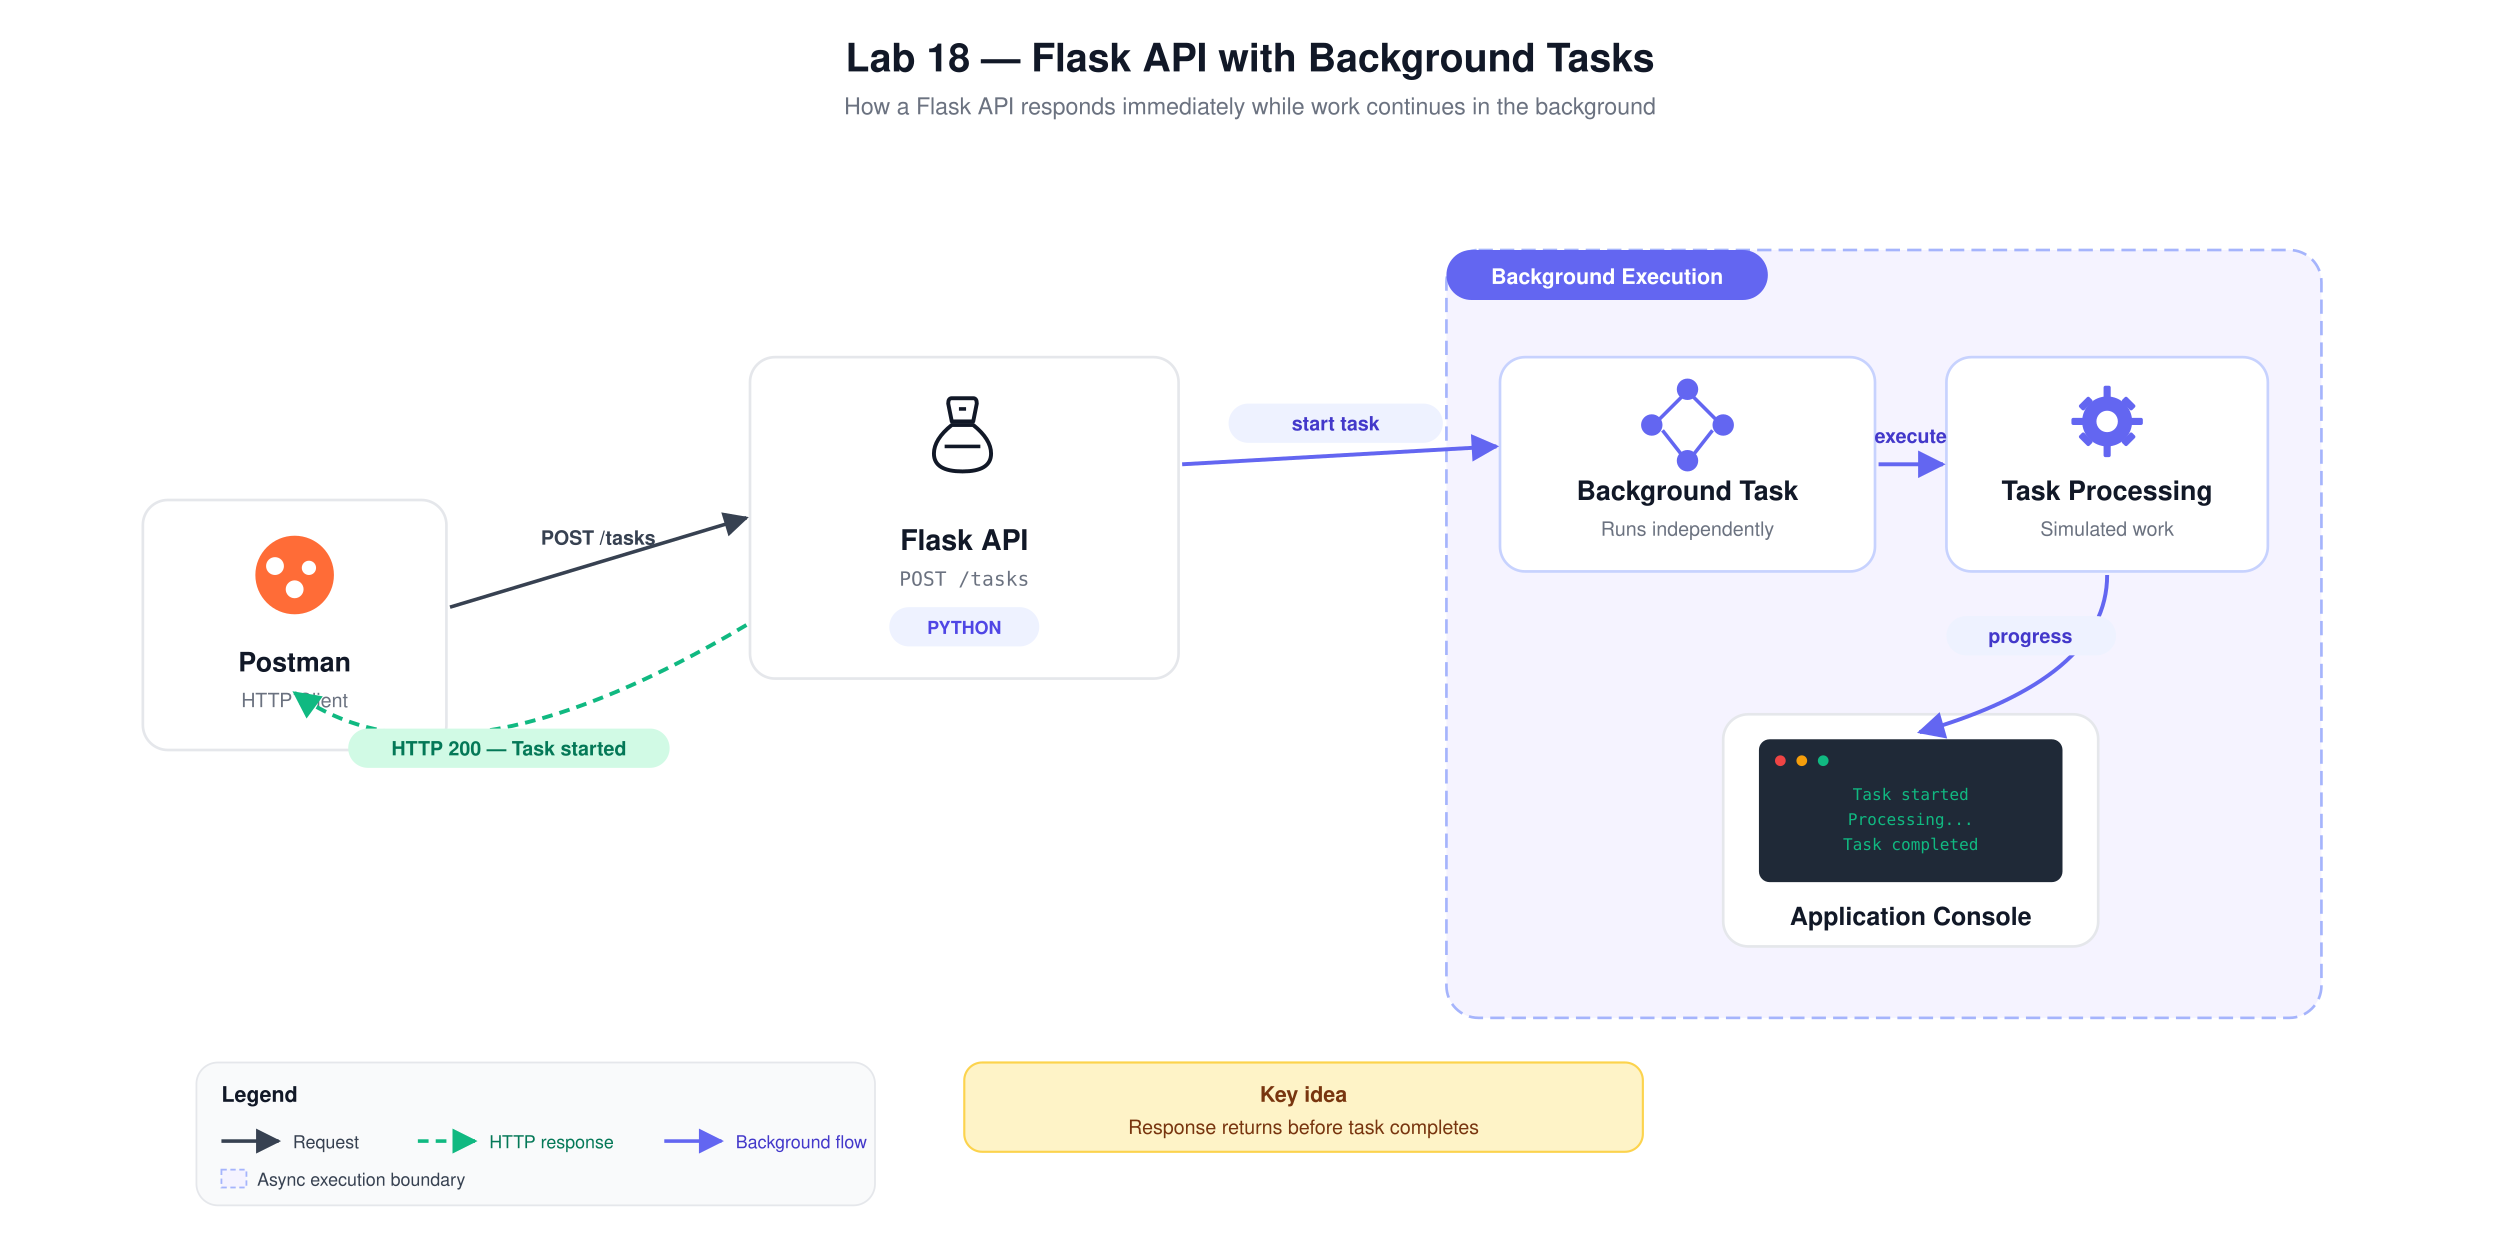
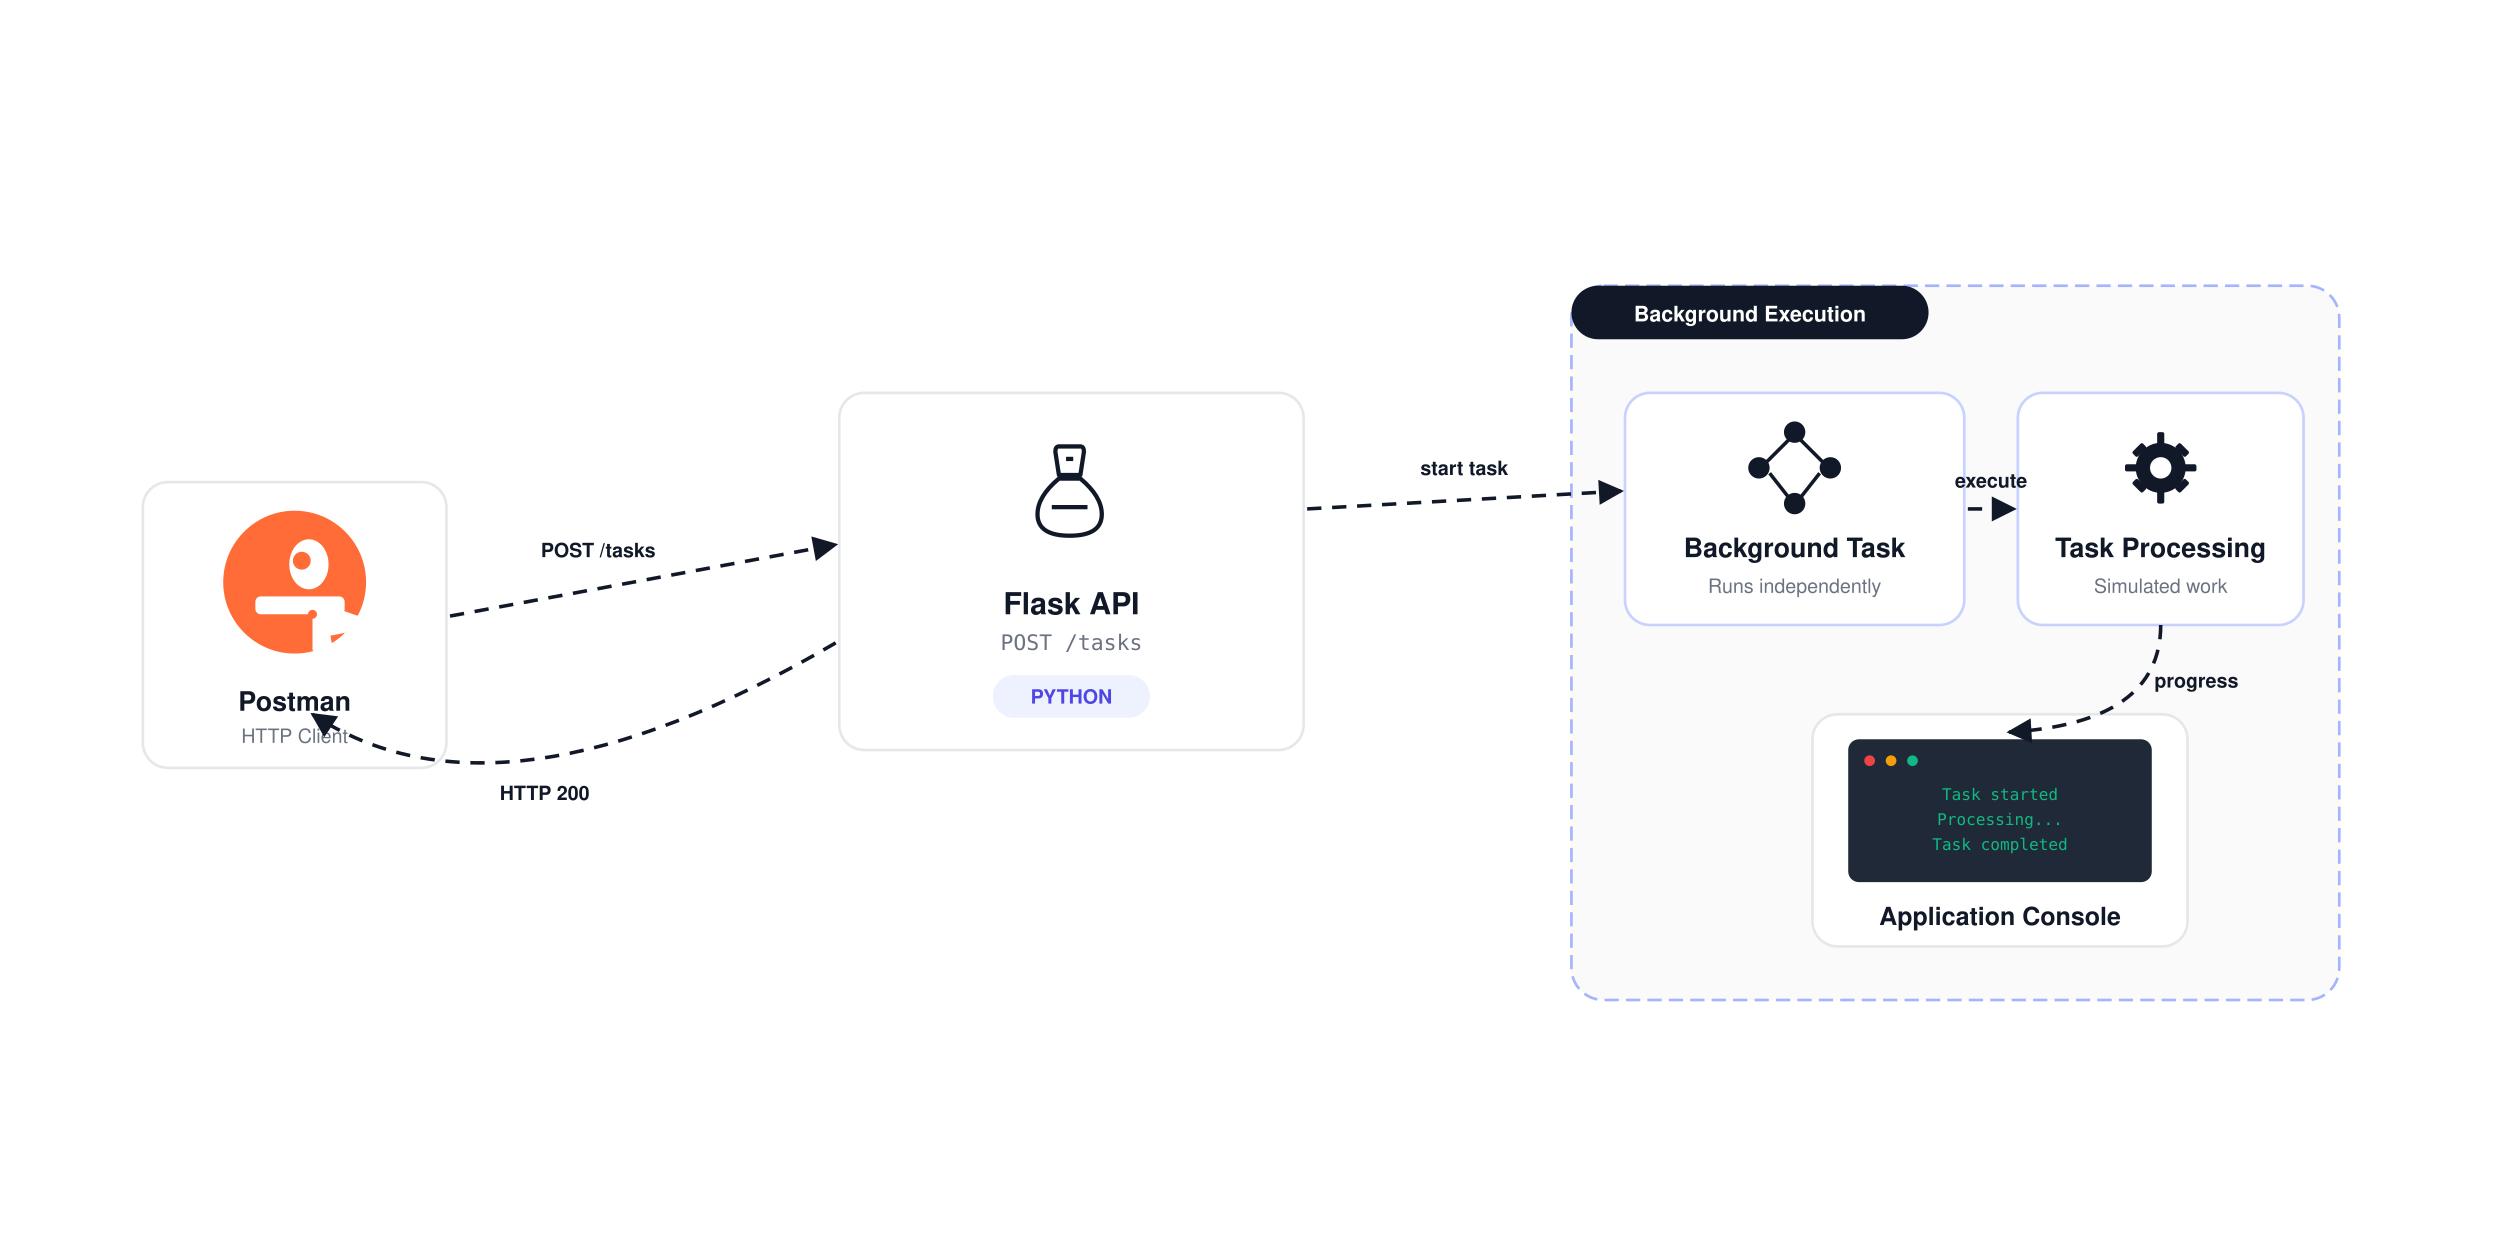
<svg xmlns="http://www.w3.org/2000/svg" viewBox="0 0 1400 700" font-family="-apple-system, BlinkMacSystemFont, 'Segoe UI', Helvetica, Arial, sans-serif">
  <rect width="1400" height="700" fill="#ffffff" />
  <defs>
    <marker id="arrow" viewBox="0 0 10 10" refX="9" refY="5" markerWidth="7" markerHeight="7" orient="auto-start-reverse">
-       <path d="M 0 0 L 10 5 L 0 10 z" fill="#374151" />
+       <path d="M 0 0 L 10 5 L 0 10 z" fill="#111827" />
    </marker>
-     <marker id="arrow-response" viewBox="0 0 10 10" refX="9" refY="5" markerWidth="7" markerHeight="7" orient="auto-start-reverse">
-       <path d="M 0 0 L 10 5 L 0 10 z" fill="#10b981" />
-     </marker>
-     <marker id="arrow-bg" viewBox="0 0 10 10" refX="9" refY="5" markerWidth="7" markerHeight="7" orient="auto-start-reverse">
-       <path d="M 0 0 L 10 5 L 0 10 z" fill="#6366f1" />
-     </marker>
+     <style>
+       .flow {
+         stroke-dasharray: 8 6;
+         animation: dash 1.2s linear infinite;
+       }
+       @keyframes dash {
+         from { stroke-dashoffset: 0; }
+         to   { stroke-dashoffset: -28; }
+       }
+     </style>
  </defs>
-   <text x="700" y="40" text-anchor="middle" font-size="22" font-weight="700" fill="#111827">Lab 18 — Flask API with Background Tasks</text>
-   <text x="700" y="64" text-anchor="middle" font-size="13" fill="#6b7280">How a Flask API responds immediately while work continues in the background</text>
-   <g transform="translate(80, 280)">
-     <rect width="170" height="140" rx="14" fill="#ffffff" stroke="#e5e7eb" stroke-width="1.5" />
-     <g transform="translate(60, 20)">
-       <circle cx="25" cy="22" r="22" fill="#ff6c37" />
-       <circle cx="14" cy="17" r="5" fill="#ffffff" />
-       <circle cx="33" cy="18" r="4" fill="#ffffff" />
-       <circle cx="25" cy="30" r="5" fill="#ffffff" />
-       <circle cx="25" cy="22" r="22" fill="none" stroke="#ffffff" stroke-width="0" />
+   <g transform="translate(80, 270)">
+     <rect width="170" height="160" rx="14" fill="#ffffff" stroke="#e5e7eb" stroke-width="1.5" />
+     <g transform="translate(45, 16)">
+       <circle cx="40" cy="40" r="40" fill="#ff6c37" />
+       <ellipse cx="48" cy="30" rx="11" ry="14" fill="#ffffff" />
+       <circle cx="44" cy="28" r="5" fill="#ff6c37" />
+       <rect x="18" y="48" width="50" height="10" rx="3" fill="#ffffff" />
+       <path d="M 50 50 L 90 64 L 60 70 L 64 90 L 50 78 Z" fill="#ffffff" />
+       <circle cx="50" cy="58" r="2.5" fill="#ff6c37" />
    </g>
-     <text x="85" y="96" text-anchor="middle" font-size="15" font-weight="600" fill="#111827">Postman</text>
-     <text x="85" y="116" text-anchor="middle" font-size="11" fill="#6b7280">HTTP Client</text>
+     <text x="85" y="128" text-anchor="middle" font-size="15" font-weight="600" fill="#111827">Postman</text>
+     <text x="85" y="146" text-anchor="middle" font-size="11" fill="#6b7280">HTTP Client</text>
  </g>
-   <g transform="translate(420, 200)">
-     <rect width="240" height="180" rx="14" fill="#ffffff" stroke="#e5e7eb" stroke-width="1.5" />
-     <g transform="translate(95, 18)">
-       <path d="M 30 5 Q 32 5 32 8 L 30 18 L 18 18 L 16 8 Q 16 5 18 5 Z" fill="none" stroke="#111827" stroke-width="2.2" stroke-linejoin="round" />
-       <line x1="22" y1="11" x2="26" y2="11" stroke="#111827" stroke-width="2" />
-       <path d="M 18 20 Q 8 28 8 36 Q 8 46 24 46 Q 40 46 40 36 Q 40 28 30 20 Z" fill="none" stroke="#111827" stroke-width="2.2" stroke-linejoin="round" />
-       <line x1="14" y1="32" x2="34" y2="32" stroke="#111827" stroke-width="2" />
+   <g transform="translate(470, 220)">
+     <rect width="260" height="200" rx="14" fill="#ffffff" stroke="#e5e7eb" stroke-width="1.5" />
+     <g transform="translate(105, 22)">
+       <path d="M 30 8 Q 32 8 32 11 L 30 24 L 18 24 L 16 11 Q 16 8 18 8 Z" fill="none" stroke="#111827" stroke-width="2.4" stroke-linejoin="round" />
+       <line x1="22" y1="15" x2="26" y2="15" stroke="#111827" stroke-width="2.4" />
+       <path d="M 18 26 Q 6 36 6 46 Q 6 58 24 58 Q 42 58 42 46 Q 42 36 30 26 Z" fill="none" stroke="#111827" stroke-width="2.4" stroke-linejoin="round" />
+       <line x1="14" y1="42" x2="34" y2="42" stroke="#111827" stroke-width="2.4" />
    </g>
-     <text x="120" y="108" text-anchor="middle" font-size="16" font-weight="600" fill="#111827">Flask API</text>
-     <text x="120" y="128" text-anchor="middle" font-size="11" font-family="Menlo, Consolas, monospace" fill="#6b7280">POST /tasks</text>
-     <rect x="78" y="140" width="84" height="22" rx="11" fill="#eef2ff" />
-     <text x="120" y="155" text-anchor="middle" font-size="10" font-weight="700" fill="#4f46e5">PYTHON</text>
+     <text x="130" y="124" text-anchor="middle" font-size="17" font-weight="700" fill="#111827">Flask API</text>
+     <text x="130" y="144" text-anchor="middle" font-size="12" font-family="Menlo, Consolas, monospace" fill="#6b7280">POST /tasks</text>
+     <rect x="86" y="158" width="88" height="24" rx="12" fill="#eef2ff" />
+     <text x="130" y="174" text-anchor="middle" font-size="11" font-weight="700" fill="#4f46e5">PYTHON</text>
  </g>
  <g>
-     <rect x="810" y="140" width="490" height="430" rx="18" fill="#f5f3ff" stroke="#a5b4fc" stroke-width="1.5" stroke-dasharray="8 4" />
-     <rect x="810" y="140" width="180" height="28" rx="14" fill="#6366f1" />
-     <text x="900" y="159" text-anchor="middle" font-size="12" font-weight="600" fill="#ffffff">Background Execution</text>
+     <rect x="880" y="160" width="430" height="400" rx="18" fill="#fafafa" stroke="#a5b4fc" stroke-width="1.5" stroke-dasharray="8 4" />
+     <rect x="880" y="160" width="200" height="30" rx="15" fill="#111827" />
+     <text x="980" y="180" text-anchor="middle" font-size="12" font-weight="700" fill="#ffffff">Background Execution</text>
  </g>
-   <g transform="translate(840, 200)">
-     <rect width="210" height="120" rx="14" fill="#ffffff" stroke="#c7d2fe" stroke-width="1.5" />
-     <g transform="translate(85, 18)">
-       <circle cx="20" cy="0" r="6" fill="#6366f1" />
-       <circle cx="0" cy="20" r="6" fill="#6366f1" />
-       <circle cx="40" cy="20" r="6" fill="#6366f1" />
-       <circle cx="20" cy="40" r="6" fill="#6366f1" />
-       <line x1="17" y1="4" x2="4" y2="17" stroke="#6366f1" stroke-width="2" />
-       <line x1="23" y1="4" x2="36" y2="17" stroke="#6366f1" stroke-width="2" />
-       <line x1="6" y1="23" x2="17" y2="37" stroke="#6366f1" stroke-width="2" />
-       <line x1="34" y1="23" x2="23" y2="37" stroke="#6366f1" stroke-width="2" />
+   <g transform="translate(910, 220)">
+     <rect width="190" height="130" rx="14" fill="#ffffff" stroke="#c7d2fe" stroke-width="1.5" />
+     <g transform="translate(75, 22)">
+       <circle cx="20" cy="0" r="6" fill="#111827" />
+       <circle cx="0" cy="20" r="6" fill="#111827" />
+       <circle cx="40" cy="20" r="6" fill="#111827" />
+       <circle cx="20" cy="40" r="6" fill="#111827" />
+       <line x1="17" y1="4" x2="4" y2="17" stroke="#111827" stroke-width="2" />
+       <line x1="23" y1="4" x2="36" y2="17" stroke="#111827" stroke-width="2" />
+       <line x1="6" y1="23" x2="17" y2="37" stroke="#111827" stroke-width="2" />
+       <line x1="34" y1="23" x2="23" y2="37" stroke="#111827" stroke-width="2" />
    </g>
-     <text x="105" y="80" text-anchor="middle" font-size="15" font-weight="600" fill="#111827">Background Task</text>
-     <text x="105" y="100" text-anchor="middle" font-size="11" fill="#6b7280">Runs independently</text>
+     <text x="95" y="92" text-anchor="middle" font-size="15" font-weight="600" fill="#111827">Background Task</text>
+     <text x="95" y="112" text-anchor="middle" font-size="11" fill="#6b7280">Runs independently</text>
  </g>
-   <g transform="translate(1090, 200)">
-     <rect width="180" height="120" rx="14" fill="#ffffff" stroke="#c7d2fe" stroke-width="1.5" />
-     <g transform="translate(70, 16)">
-       <circle cx="20" cy="20" r="14" fill="#6366f1" />
+   <g transform="translate(1130, 220)">
+     <rect width="160" height="130" rx="14" fill="#ffffff" stroke="#c7d2fe" stroke-width="1.5" />
+     <g transform="translate(60, 22)">
+       <circle cx="20" cy="20" r="14" fill="#111827" />
      <circle cx="20" cy="20" r="6" fill="#ffffff" />
-       <g fill="#6366f1">
+       <g fill="#111827">
        <rect x="18" y="0" width="4" height="8" rx="1" />
        <rect x="18" y="32" width="4" height="8" rx="1" />
        <rect x="0" y="18" width="8" height="4" rx="1" />
        <rect x="32" y="18" width="8" height="4" rx="1" />
        <rect x="6" y="6" width="4" height="8" rx="1" transform="rotate(45 8 10)" />
        <rect x="30" y="6" width="4" height="8" rx="1" transform="rotate(-45 32 10)" />
        <rect x="6" y="26" width="4" height="8" rx="1" transform="rotate(-45 8 30)" />
        <rect x="30" y="26" width="4" height="8" rx="1" transform="rotate(45 32 30)" />
      </g>
    </g>
-     <text x="90" y="80" text-anchor="middle" font-size="15" font-weight="600" fill="#111827">Task Processing</text>
-     <text x="90" y="100" text-anchor="middle" font-size="11" fill="#6b7280">Simulated work</text>
+     <text x="80" y="92" text-anchor="middle" font-size="15" font-weight="600" fill="#111827">Task Processing</text>
+     <text x="80" y="112" text-anchor="middle" font-size="11" fill="#6b7280">Simulated work</text>
  </g>
-   <g transform="translate(965, 400)">
+   <g transform="translate(1015, 400)">
    <rect width="210" height="130" rx="14" fill="#ffffff" stroke="#e5e7eb" stroke-width="1.5" />
    <rect x="20" y="14" width="170" height="80" rx="6" fill="#1f2937" />
    <circle cx="32" cy="26" r="3" fill="#ef4444" />
    <circle cx="44" cy="26" r="3" fill="#f59e0b" />
    <circle cx="56" cy="26" r="3" fill="#10b981" />
    <text x="105" y="48" text-anchor="middle" font-size="9" font-family="Menlo, Consolas, monospace" fill="#10b981">Task started</text>
    <text x="105" y="62" text-anchor="middle" font-size="9" font-family="Menlo, Consolas, monospace" fill="#10b981">Processing...</text>
    <text x="105" y="76" text-anchor="middle" font-size="9" font-family="Menlo, Consolas, monospace" fill="#10b981">Task completed</text>
    <text x="105" y="118" text-anchor="middle" font-size="14" font-weight="600" fill="#111827">Application Console</text>
  </g>
-   <line x1="252" y1="340" x2="418" y2="290" stroke="#374151" stroke-width="2" marker-end="url(#arrow)" />
-   <text x="335" y="305" text-anchor="middle" font-size="11" font-weight="600" fill="#374151">POST /tasks</text>
-   <path d="M 418 350 Q 250 450 165 388" fill="none" stroke="#10b981" stroke-width="2.2" stroke-dasharray="6 4" marker-end="url(#arrow-response)" />
-   <rect x="195" y="408" width="180" height="22" rx="11" fill="#d1fae5" />
-   <text x="285" y="423" text-anchor="middle" font-size="11" font-weight="700" fill="#047857">HTTP 200 — Task started</text>
-   <line x1="662" y1="260" x2="838" y2="250" stroke="#6366f1" stroke-width="2.2" marker-end="url(#arrow-bg)" />
-   <rect x="688" y="226" width="120" height="22" rx="11" fill="#eef2ff" />
-   <text x="748" y="241" text-anchor="middle" font-size="11" font-weight="700" fill="#4338ca">start task</text>
-   <line x1="1052" y1="260" x2="1088" y2="260" stroke="#6366f1" stroke-width="2.2" marker-end="url(#arrow-bg)" />
-   <text x="1070" y="248" text-anchor="middle" font-size="11" font-weight="700" fill="#4338ca">execute</text>
-   <path d="M 1180 322 Q 1180 380 1075 410" fill="none" stroke="#6366f1" stroke-width="2.2" marker-end="url(#arrow-bg)" />
-   <rect x="1090" y="345" width="95" height="22" rx="11" fill="#eef2ff" />
-   <text x="1137" y="360" text-anchor="middle" font-size="11" font-weight="700" fill="#4338ca">progress</text>
-   <g transform="translate(540, 595)">
-     <rect width="380" height="50" rx="10" fill="#fef3c7" stroke="#fcd34d" stroke-width="1.2" />
-     <text x="190" y="22" text-anchor="middle" font-size="12" font-weight="700" fill="#78350f">Key idea</text>
-     <text x="190" y="40" text-anchor="middle" font-size="11" fill="#78350f">Response returns before task completes</text>
-   </g>
-   <g transform="translate(110, 595)">
-     <rect width="380" height="80" rx="12" fill="#f9fafb" stroke="#e5e7eb" stroke-width="1" />
-     <text x="14" y="22" font-size="12" font-weight="700" fill="#111827">Legend</text>
-     <line x1="14" y1="44" x2="46" y2="44" stroke="#374151" stroke-width="2" marker-end="url(#arrow)" />
-     <text x="54" y="48" font-size="10" fill="#374151">Request</text>
-     <line x1="124" y1="44" x2="156" y2="44" stroke="#10b981" stroke-width="2" stroke-dasharray="6 4" marker-end="url(#arrow-response)" />
-     <text x="164" y="48" font-size="10" fill="#047857">HTTP response</text>
-     <line x1="262" y1="44" x2="294" y2="44" stroke="#6366f1" stroke-width="2" marker-end="url(#arrow-bg)" />
-     <text x="302" y="48" font-size="10" fill="#4338ca">Background flow</text>
-     <rect x="14" y="60" width="14" height="10" fill="#f5f3ff" stroke="#a5b4fc" stroke-dasharray="3 2" />
-     <text x="34" y="69" font-size="10" fill="#374151">Async execution boundary</text>
-   </g>
+   <line x1="252" y1="345" x2="468" y2="305" class="flow" stroke="#111827" stroke-width="2" marker-end="url(#arrow)" />
+   <text x="335" y="312" text-anchor="middle" font-size="11" font-weight="600" fill="#111827">POST /tasks</text>
+   <path d="M 468 360 Q 280 470 175 400" fill="none" class="flow" stroke="#111827" stroke-width="2" marker-end="url(#arrow)" />
+   <text x="305" y="448" text-anchor="middle" font-size="11" font-weight="600" fill="#111827">HTTP 200</text>
+   <line x1="732" y1="285" x2="908" y2="275" class="flow" stroke="#111827" stroke-width="2" marker-end="url(#arrow)" />
+   <text x="820" y="266" text-anchor="middle" font-size="11" font-weight="600" fill="#111827">start task</text>
+   <line x1="1102" y1="285" x2="1128" y2="285" class="flow" stroke="#111827" stroke-width="2" marker-end="url(#arrow)" />
+   <text x="1115" y="273" text-anchor="middle" font-size="11" font-weight="600" fill="#111827">execute</text>
+   <path d="M 1210 350 Q 1210 405 1125 410" fill="none" class="flow" stroke="#111827" stroke-width="2" marker-end="url(#arrow)" />
+   <text x="1230" y="385" text-anchor="middle" font-size="11" font-weight="600" fill="#111827">progress</text>
</svg>
